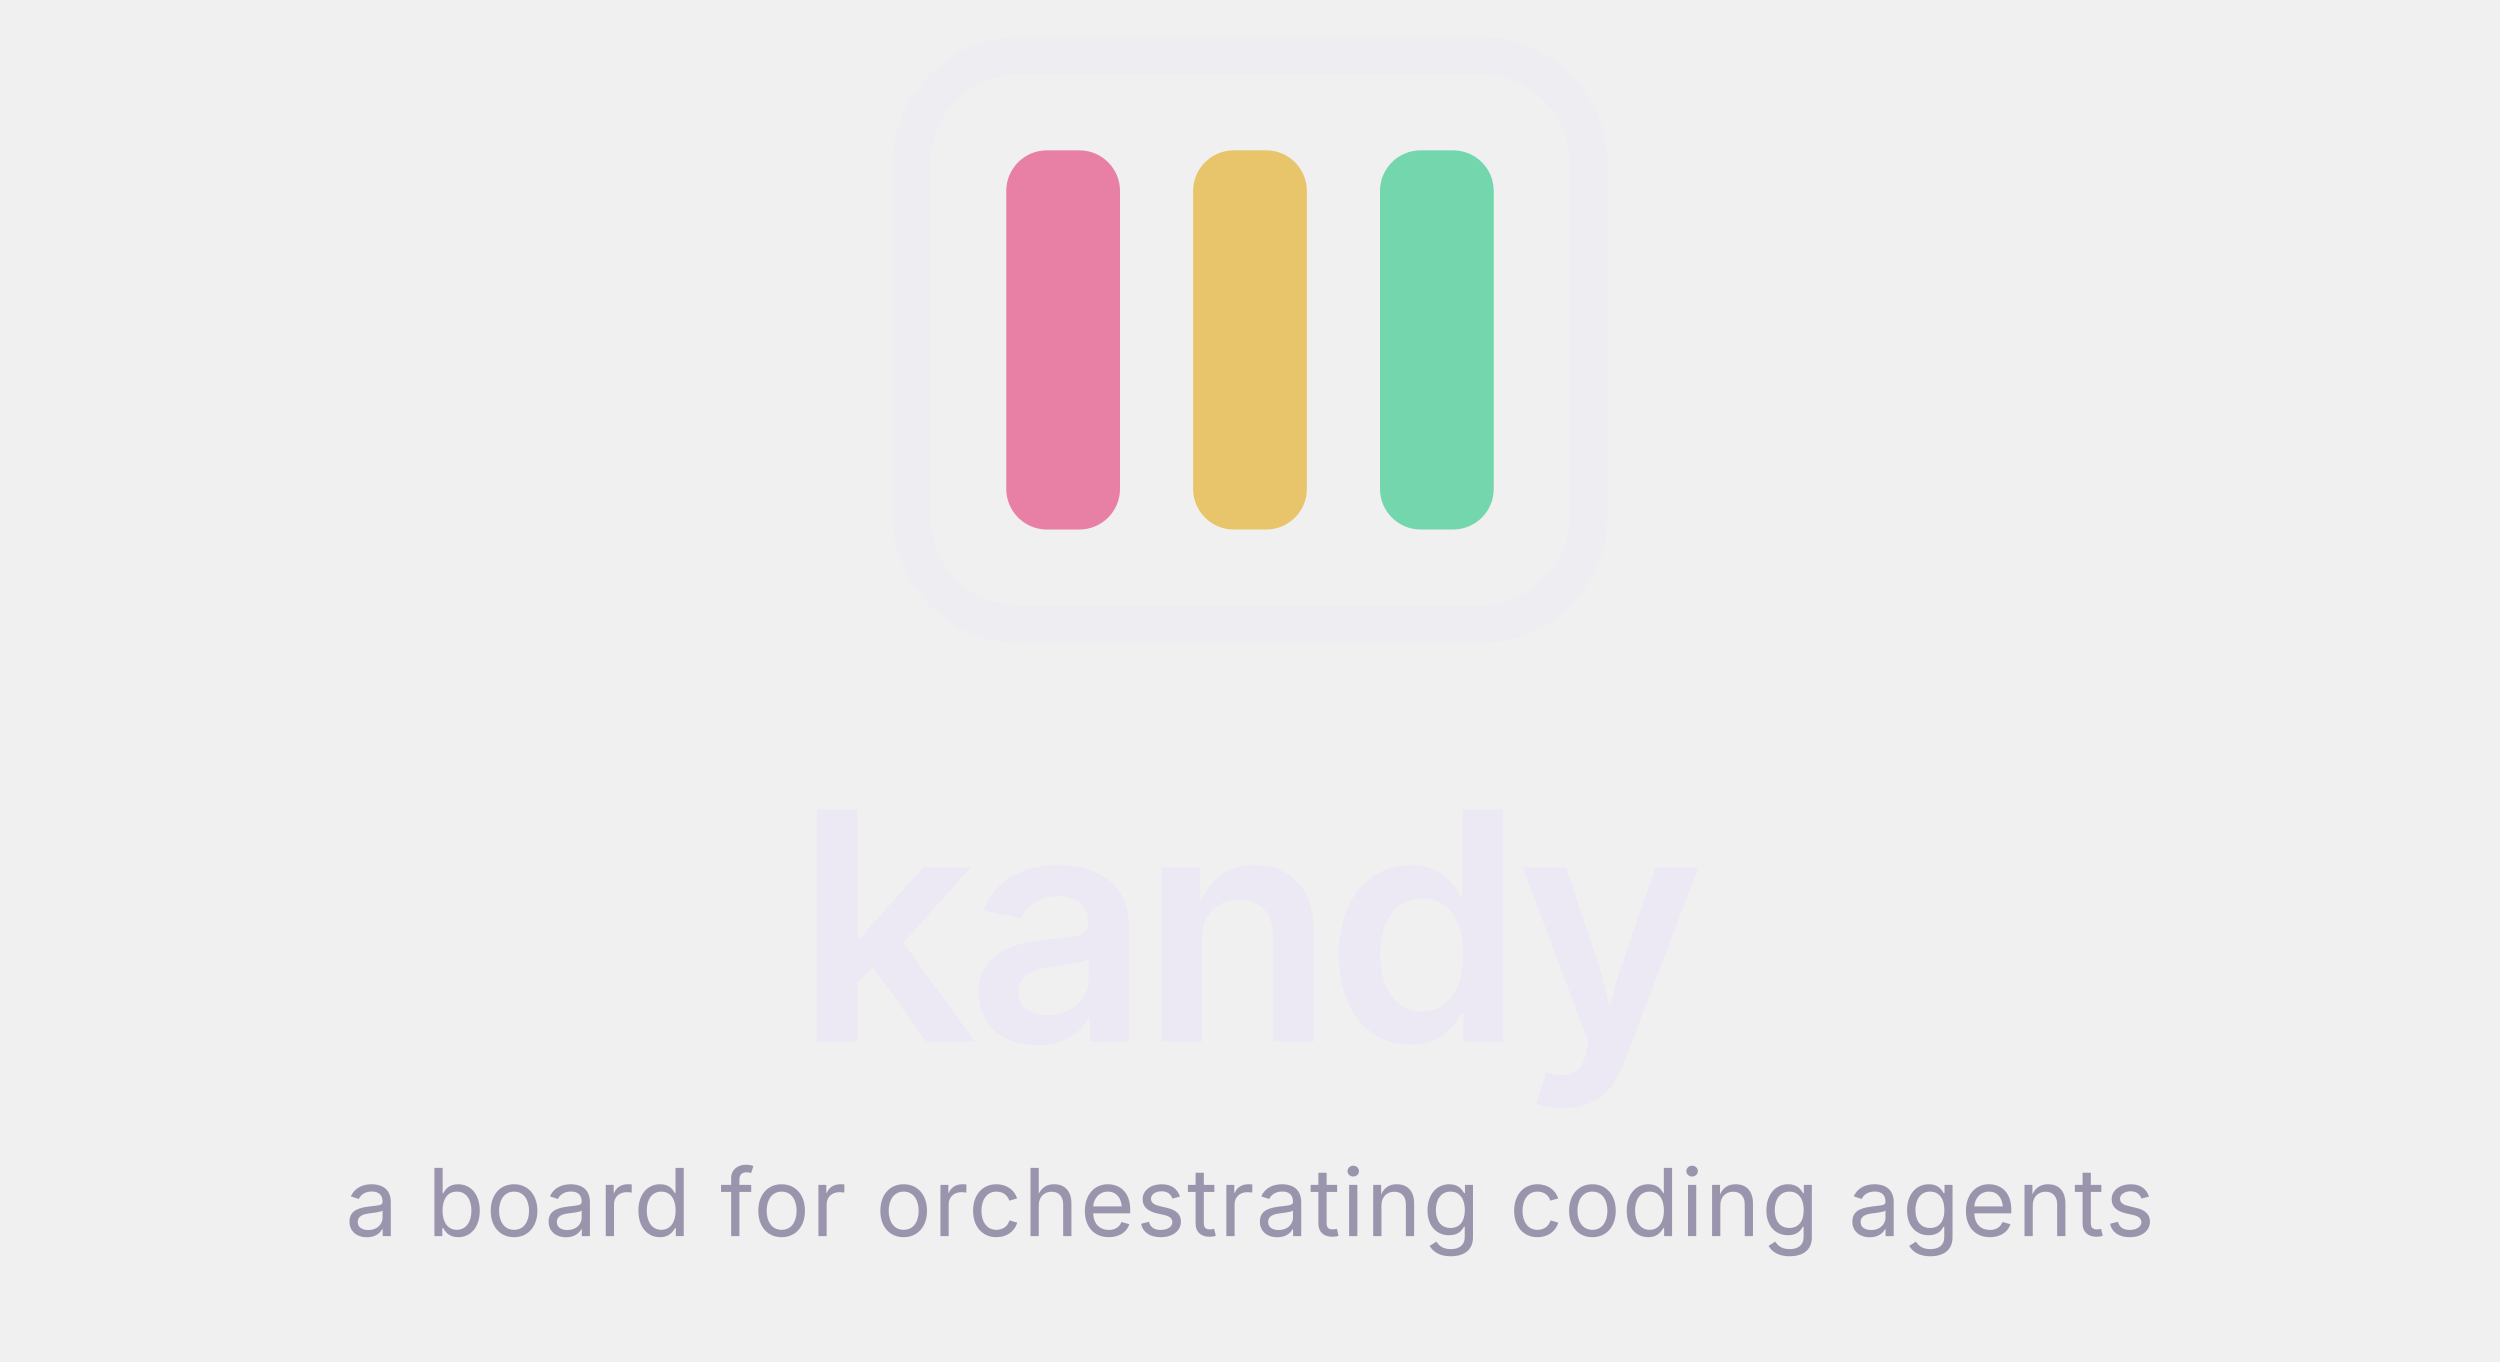
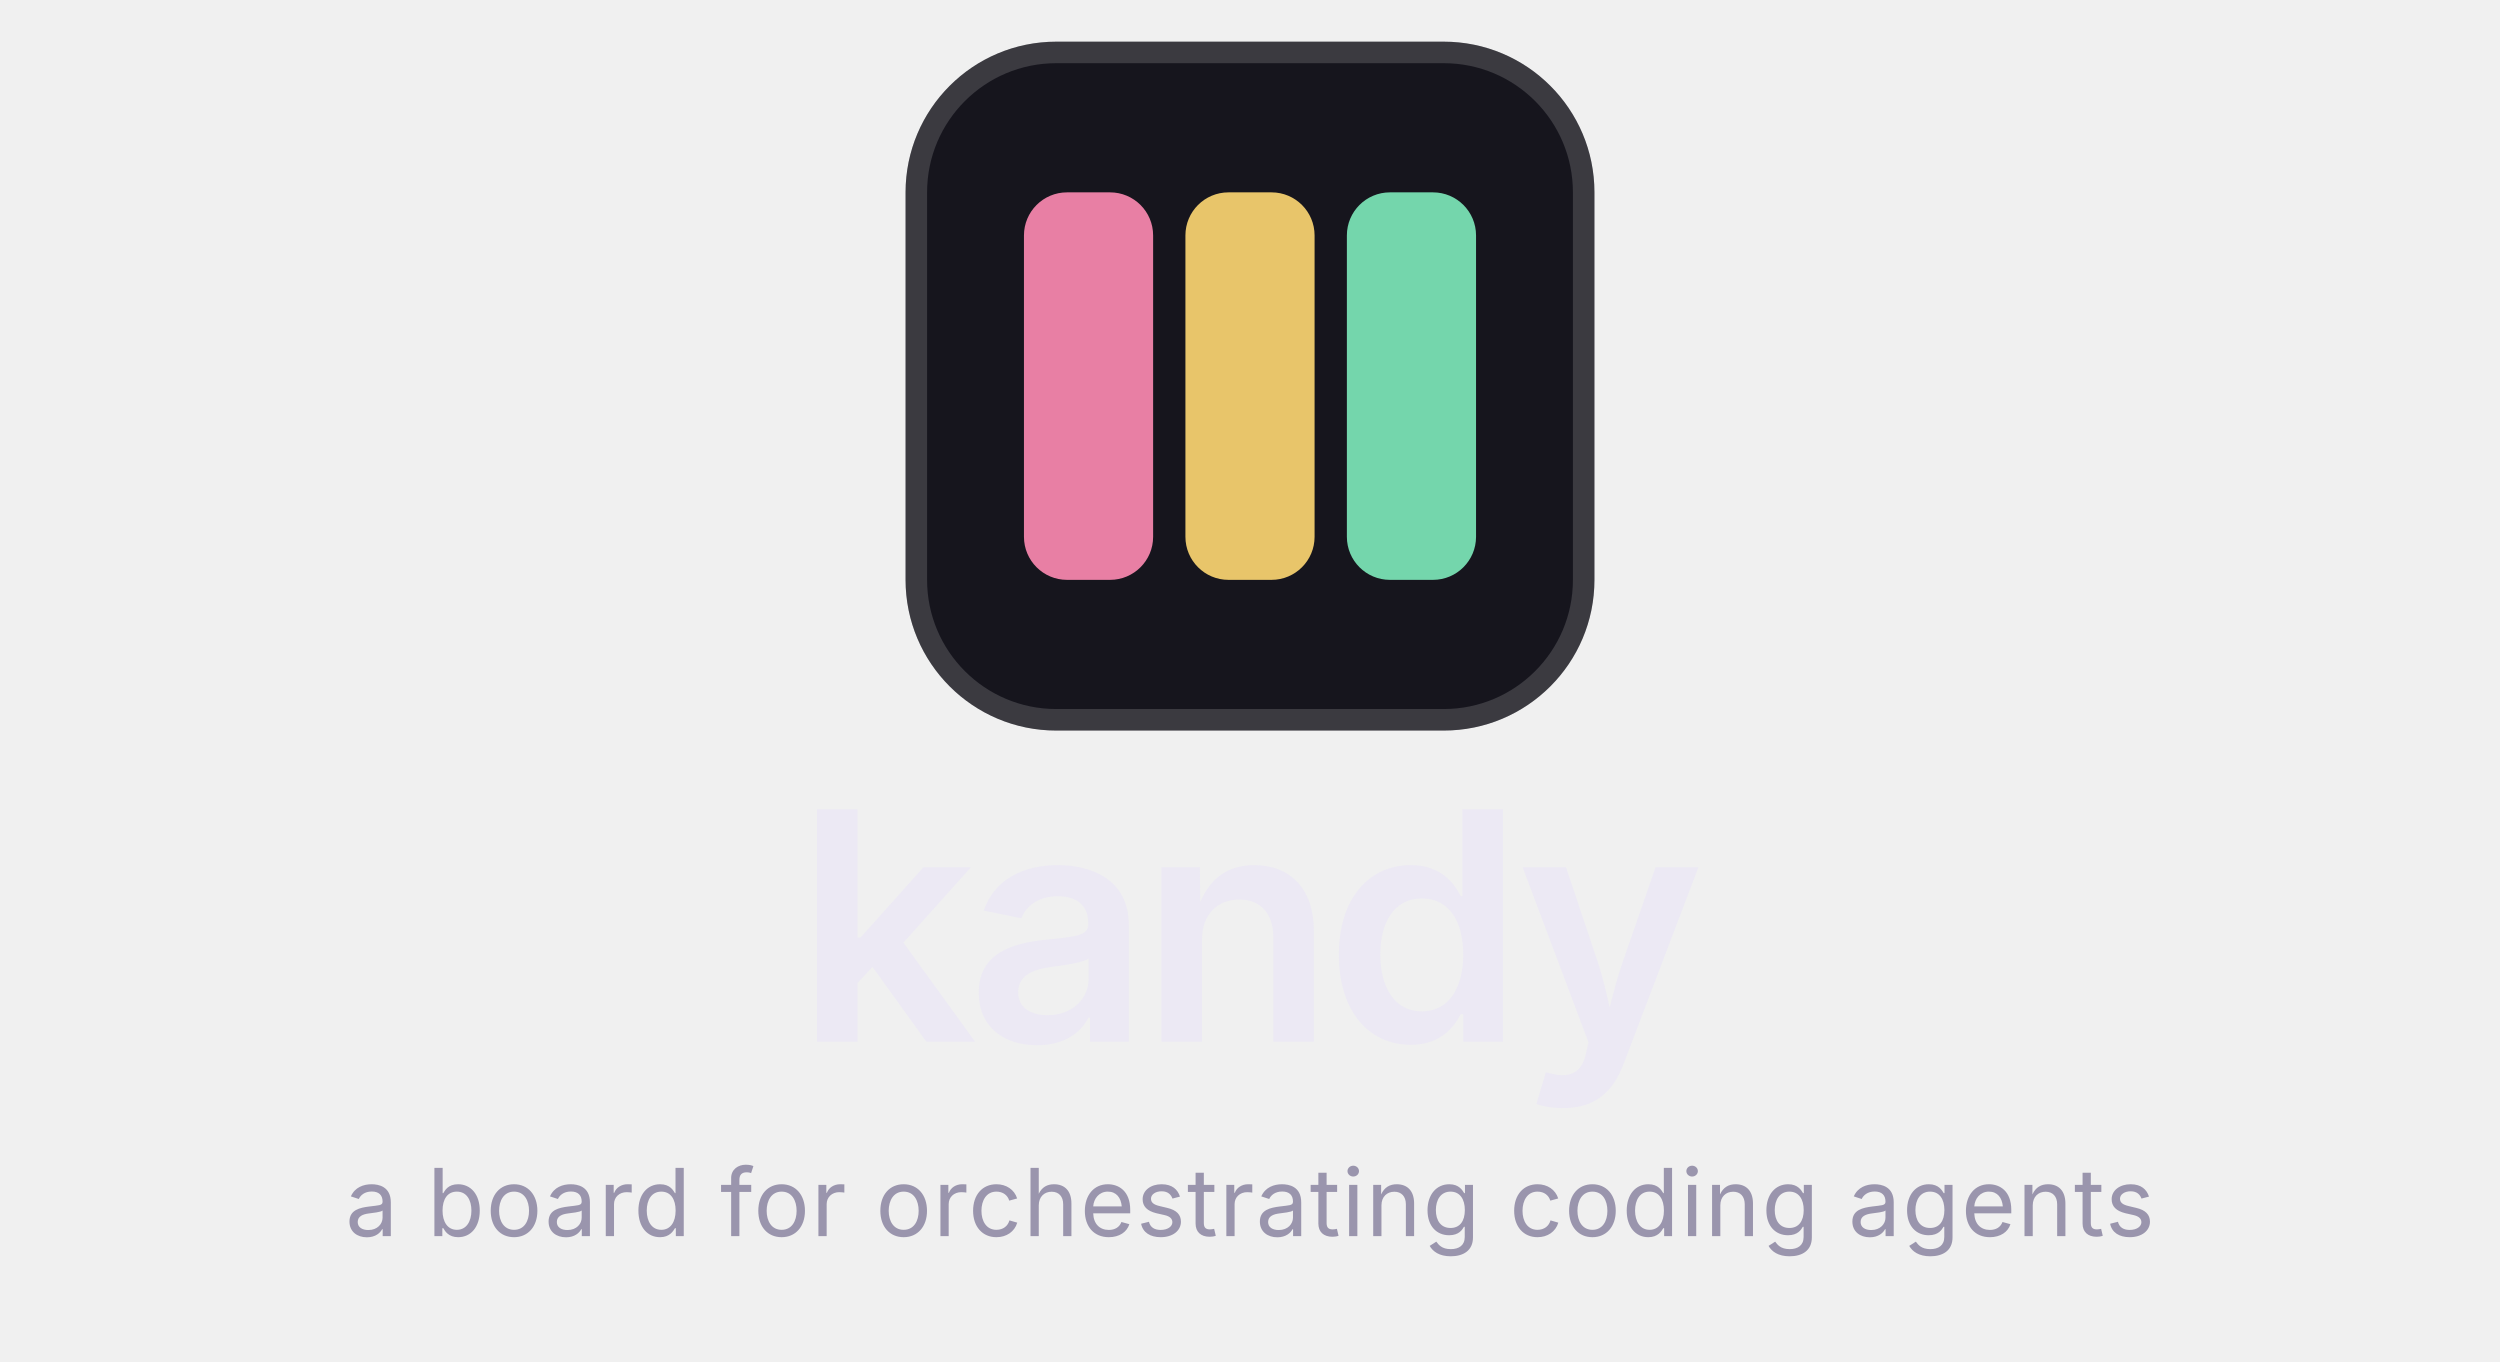
<svg xmlns="http://www.w3.org/2000/svg" viewBox="0 0 360 196" width="360" height="196" role="img" aria-label="kandy — a board for orchestrating coding agents">
-   <g transform="translate(117.6 -13.45) scale(3.9)">
-     <rect x="3.5" y="5.5" width="25" height="21" rx="4" fill="none" stroke="#ece9f4" stroke-width="1.4" opacity="0.35" />
-     <rect x="7" y="9" width="4.2" height="14" rx="1.5" fill="#e87fa4" />
-     <rect x="13.9" y="9" width="4.2" height="14" rx="1.5" fill="#e8c56a" />
-     <rect x="20.8" y="9" width="4.2" height="14" rx="1.5" fill="#74d6ac" />
+   <g transform="translate(130.4 6) scale(3.1)">
+     <rect width="32" height="32" rx="7" fill="#16151d" />
+     <rect x="0.5" y="0.5" width="31" height="31" rx="6.5" fill="none" stroke="#ffffff" stroke-opacity="0.16" />
+     <rect x="5.5" y="7" width="6" height="18" rx="2" fill="#e87fa4" />
+     <rect x="13" y="7" width="6" height="18" rx="2" fill="#e8c56a" />
+     <rect x="20.5" y="7" width="6" height="18" rx="2" fill="#74d6ac" />
  </g>
  <text x="180" y="150" text-anchor="middle" font-family="Inter, -apple-system, BlinkMacSystemFont, 'Segoe UI', Helvetica, Arial, sans-serif" font-size="46" font-weight="600" letter-spacing="-1.5" fill="#ece9f4">kandy</text>
  <text x="180" y="178" text-anchor="middle" font-family="Inter, -apple-system, BlinkMacSystemFont, 'Segoe UI', Helvetica, Arial, sans-serif" font-size="13.5" letter-spacing="0.2" fill="#9a95ad">a board for orchestrating coding agents</text>
</svg>
